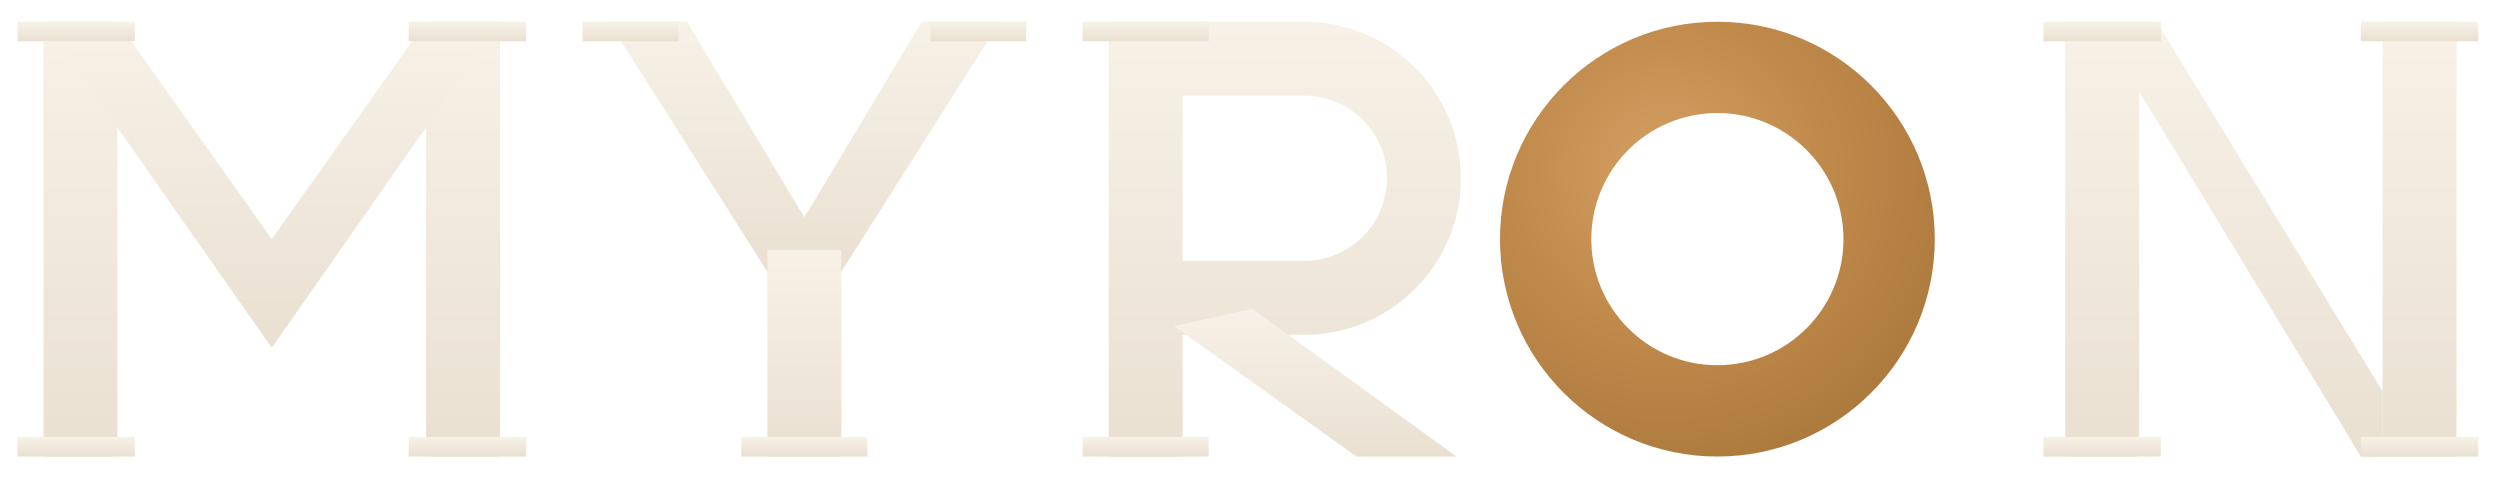
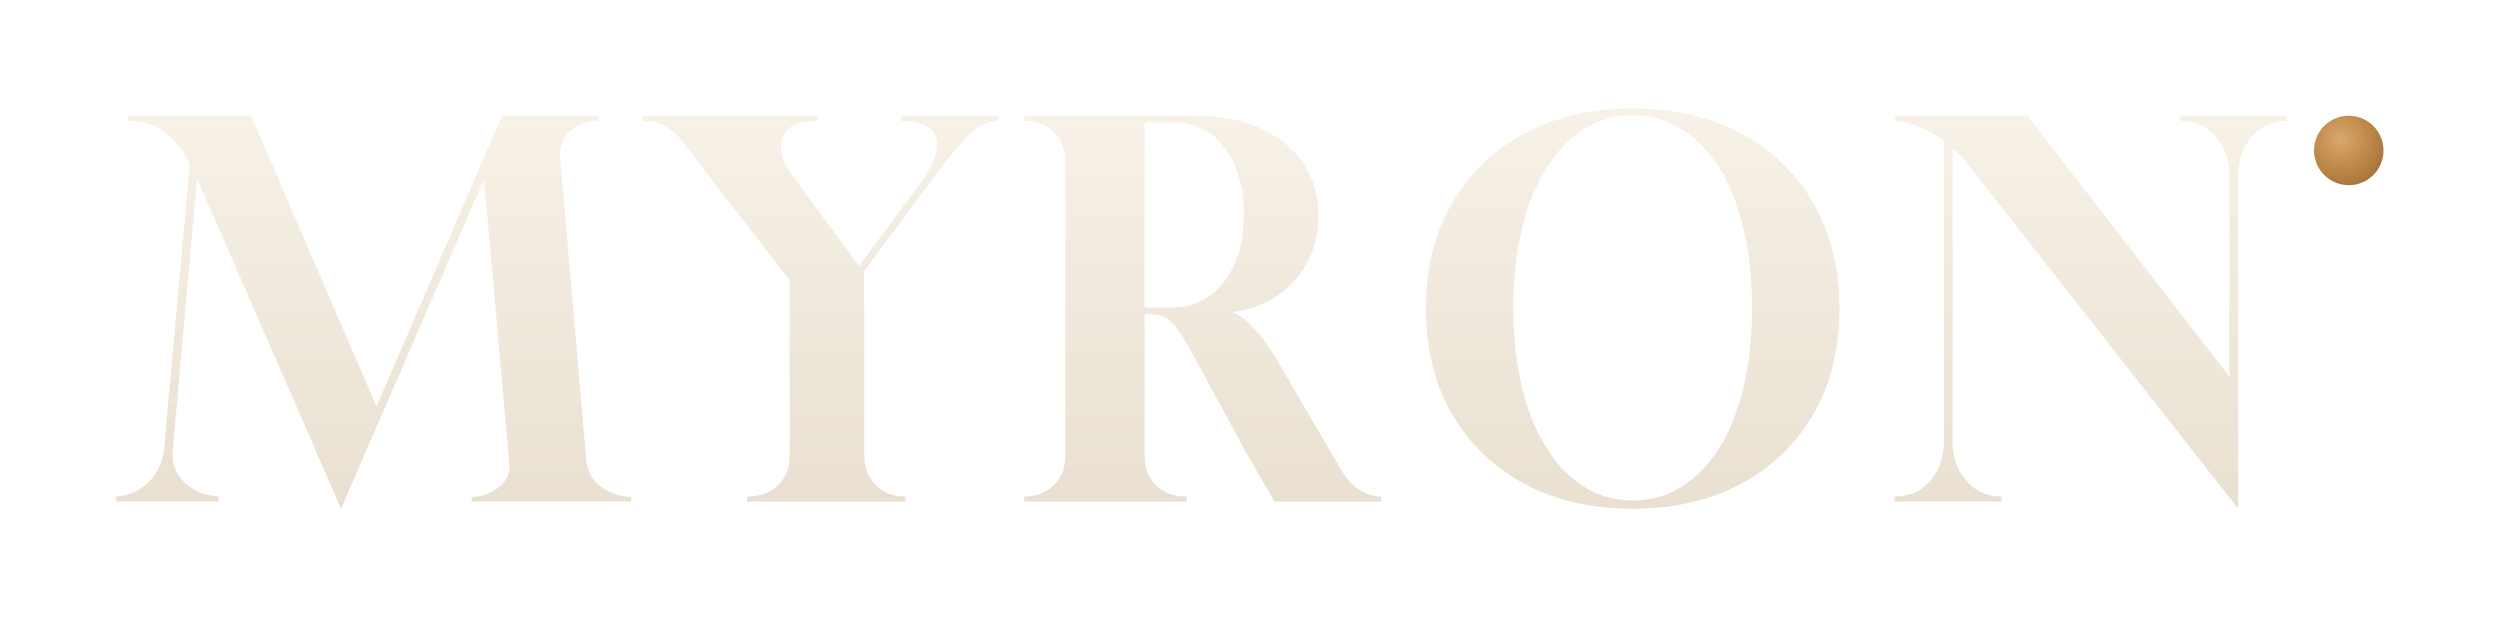
- <svg xmlns="http://www.w3.org/2000/svg" viewBox="100 90 1150 220">
+ <svg xmlns="http://www.w3.org/2000/svg" width="1296" height="320" viewBox="0 0 1296 320">
  <defs>
    <linearGradient id="ivory" x1="0" y1="0" x2="0" y2="1">
      <stop offset="0%" stop-color="#F7F1E7" />
      <stop offset="100%" stop-color="#E9E0D1" />
    </linearGradient>
    <radialGradient id="bronze" cx="38%" cy="34%" r="72%">
-       <stop offset="0%" stop-color="#D4A063" />
-       <stop offset="50%" stop-color="#C08A4B" />
-       <stop offset="100%" stop-color="#AC793D" />
+       <stop offset="0%" stop-color="#D9A86C" />
+       <stop offset="55%" stop-color="#C08A4B" />
+       <stop offset="100%" stop-color="#A5733A" />
    </radialGradient>
  </defs>
-   <g fill="url(#ivory)">
-     <g>
-       <path d="M120 100 H154 V300 H120 Z" />
-       <path d="M296 100 H330 V300 H296 Z" />
-       <path d="M120 100 L225 250 L330 100 L296 100 L225 200 L154 100 Z" />
-       <rect x="108" y="100" width="54" height="9" />
-       <rect x="108" y="291" width="54" height="9" />
-       <rect x="288" y="100" width="54" height="9" />
-       <rect x="288" y="291" width="54" height="9" />
+   <g transform="translate(67.2,260.0)">
+     <g fill="url(#ivory)">
+       <path d="M109.6 3.733 34.933 -167.467 22.4 -27.2Q21.333 -16.533 28.533 -9.867Q35.733 -3.2 46.133 -2.667V0.0H-7.2V-2.667Q2.933 -3.2 9.867 -10.133Q16.8 -17.067 17.867 -27.467L31.2 -174.933Q26.133 -185.333 18.533 -191.333Q10.933 -197.333 -1.067 -197.333V-200.0H62.933L128.0 -49.333L193.067 -200.0H242.933V-197.333Q234.4 -197.333 228.533 -192.267Q222.667 -187.2 223.2 -178.4L236.8 -20.533Q238.133 -11.467 245.467 -6.933Q252.8 -2.4 260.0 -2.4V0.0H177.333V-2.4Q181.867 -2.4 186.667 -4.533Q191.467 -6.667 194.533 -10.667Q197.6 -14.667 196.8 -20.0L183.733 -167.2Z" />
+       <path d="M320 0.0 320.267 -2.667H320.8Q330.4 -2.667 336.267 -8.533Q342.133 -14.4 342.133 -24.0V-114.667L286.133 -187.2Q282.667 -191.733 278.0 -194.533Q273.333 -197.333 266.4 -197.333H266.133V-200.0H356.533V-197.333Q341.867 -197.333 338.533 -188.933Q335.2 -180.533 343.467 -169.067L378.133 -122.133L410.4 -165.6Q420.533 -179.467 418.133 -188.4Q415.733 -197.333 399.733 -197.333V-200.0H450.4V-197.333Q441.333 -196.8 434.267 -189.333Q427.2 -181.867 418.133 -169.867L380.8 -119.467V-24.0Q380.8 -14.667 386.667 -8.667Q392.533 -2.667 401.6 -2.667H402.133L402.4 0.0Z" />
+       <path d="M463.733 0.0V-2.667Q473.333 -2.667 479.2 -8.533Q485.067 -14.4 485.067 -24.0V-176.0Q485.067 -185.6 479.2 -191.467Q473.333 -197.333 463.733 -197.333V-200.0H552.8Q572.0 -200.0 586.267 -193.467Q600.533 -186.933 608.4 -175.333Q616.267 -163.733 616.267 -148.267Q616.267 -128.8 604.267 -114.933Q592.267 -101.067 571.733 -98.133Q576.267 -96.8 582.533 -90.133Q588.8 -83.467 594.667 -73.6L628.267 -16.0Q632.0 -9.867 637.2 -6.267Q642.4 -2.667 648.8 -2.667V0.0H593.6Q589.867 -6.133 585.733 -13.333Q581.6 -20.533 578.133 -26.667L552.0 -74.667Q547.2 -83.467 543.867 -88.4Q540.533 -93.333 537.2 -95.2Q533.867 -97.067 528.8 -97.067H526.133V-24.0Q526.133 -14.4 532.0 -8.533Q537.867 -2.667 547.467 -2.667H548.0V0.0ZM526.133 -100.533H539.733Q557.067 -100.533 567.333 -113.867Q577.6 -127.2 577.6 -148.533Q577.6 -170.133 567.733 -183.333Q557.867 -196.533 541.6 -196.533H526.133Z" />
+       <path d="M779.2 3.733Q747.2 3.733 723.067 -9.2Q698.933 -22.133 685.467 -45.467Q672.0 -68.8 672.0 -100.0Q672.0 -131.2 685.467 -154.533Q698.933 -177.867 723.067 -190.8Q747.2 -203.733 779.2 -203.733Q811.2 -203.733 835.333 -190.8Q859.467 -177.867 872.933 -154.533Q886.4 -131.2 886.4 -100.0Q886.4 -68.8 872.933 -45.467Q859.467 -22.133 835.333 -9.2Q811.2 3.733 779.2 3.733ZM779.2 -0.533Q793.067 -0.533 804.533 -7.733Q816.0 -14.933 824.267 -28.0Q832.267 -41.067 836.667 -59.467Q841.067 -77.867 841.067 -100.267Q841.067 -122.667 836.667 -141.2Q832.267 -159.733 824.267 -172.8Q816.0 -185.867 804.533 -193.067Q793.067 -200.267 779.2 -200.267Q765.333 -200.267 753.867 -193.067Q742.4 -185.867 734.4 -172.8Q726.133 -159.733 721.733 -141.2Q717.333 -122.667 717.333 -100.267Q717.333 -77.867 721.733 -59.467Q726.133 -41.067 734.4 -28.0Q742.4 -14.933 753.867 -7.733Q765.333 -0.533 779.2 -0.533Z" />
+       <path d="M1093.067 3.733 953.333 -174.4Q951.467 -176.8 949.2 -179.2Q946.933 -181.6 945.067 -183.2V-30.667Q945.067 -19.2 952.0 -10.933Q958.933 -2.667 970.4 -2.667V0.0H914.933V-2.667Q926.667 -2.667 933.6 -10.933Q940.533 -19.2 940.533 -30.933V-186.933Q928.533 -196.0 915.2 -197.333V-200.0H983.733L1088.533 -64.8V-169.333Q1088.533 -180.8 1081.6 -189.067Q1074.667 -197.333 1063.2 -197.333V-200.0H1118.4V-197.333Q1106.933 -197.333 1100.0 -189.067Q1093.067 -180.8 1093.067 -169.333Z" />
    </g>
-     <g>
-       <path d="M380 100 L453 215 L487 215 L560 100 L524 100 L470 190 L416 100 Z" />
-       <path d="M453 205 H487 V300 H453 Z" />
-       <rect x="368" y="100" width="44" height="9" />
-       <rect x="528" y="100" width="44" height="9" />
-       <rect x="441" y="291" width="58" height="9" />
-     </g>
-     <g>
-       <path d="M610 100 H700 a72 72 0 0 1 0 144 H644 V300 H610 Z M644 134 V210 H700 a38 38 0 0 0 0 -76 Z" fill-rule="evenodd" />
-       <path d="M676 232 L770 300 L724 300 L640 240 Z" />
-       <rect x="598" y="100" width="58" height="9" />
-       <rect x="598" y="291" width="58" height="9" />
-     </g>
-     <g>
-       <path d="M1050 100 H1084 V300 H1050 Z" />
-       <path d="M1196 100 H1230 V300 H1196 Z" />
-       <path d="M1050 100 H1092 L1196 270 V300 H1186 L1084 132 V100 Z" />
-       <rect x="1040" y="100" width="54" height="9" />
-       <rect x="1040" y="291" width="54" height="9" />
-       <rect x="1186" y="100" width="54" height="9" />
-       <rect x="1186" y="291" width="54" height="9" />
-     </g>
+     <circle cx="1150.4" cy="-182.0" r="18.0" fill="url(#bronze)" />
  </g>
-   <path fill-rule="evenodd" fill="url(#bronze)" d="M790 200 a100 100 0 1 0 200 0 a100 100 0 1 0 -200 0 Z            M832 200 a58 58 0 1 1 116 0 a58 58 0 1 1 -116 0 Z" />
</svg>
